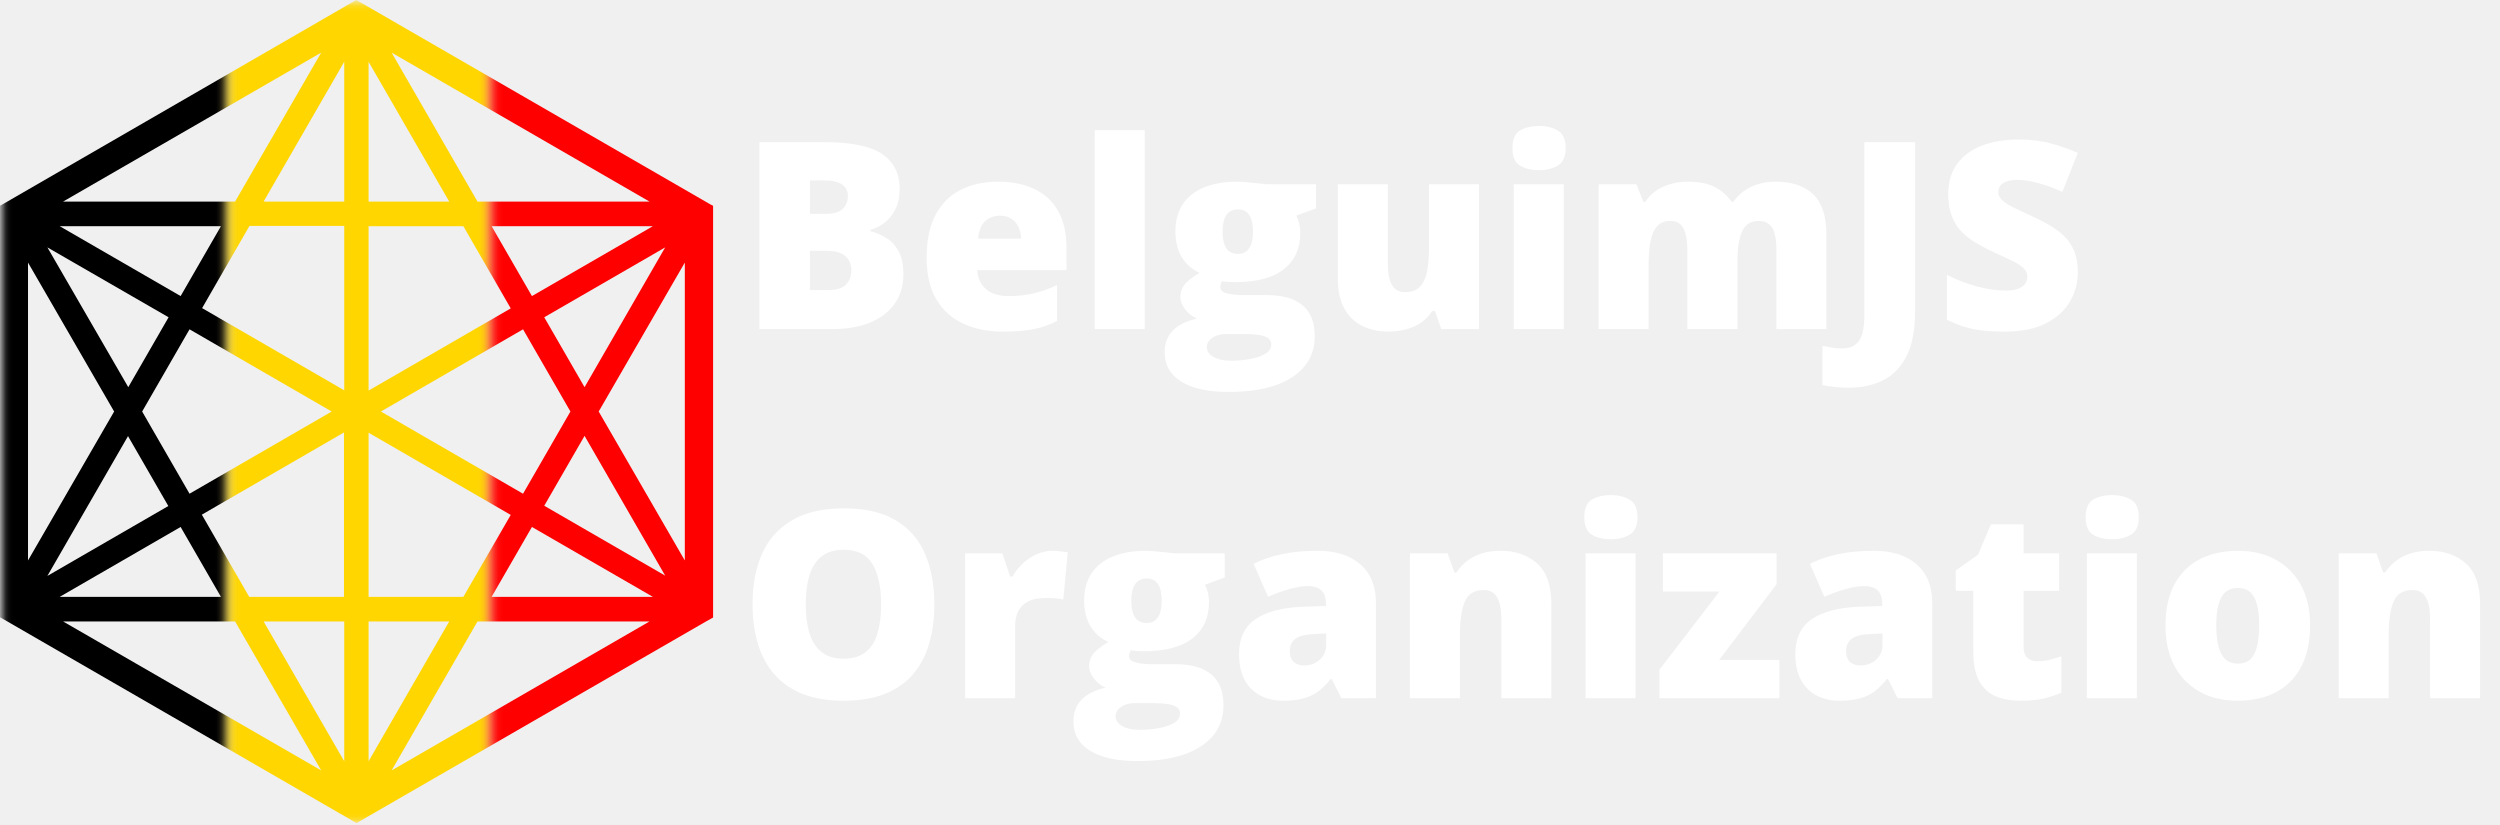
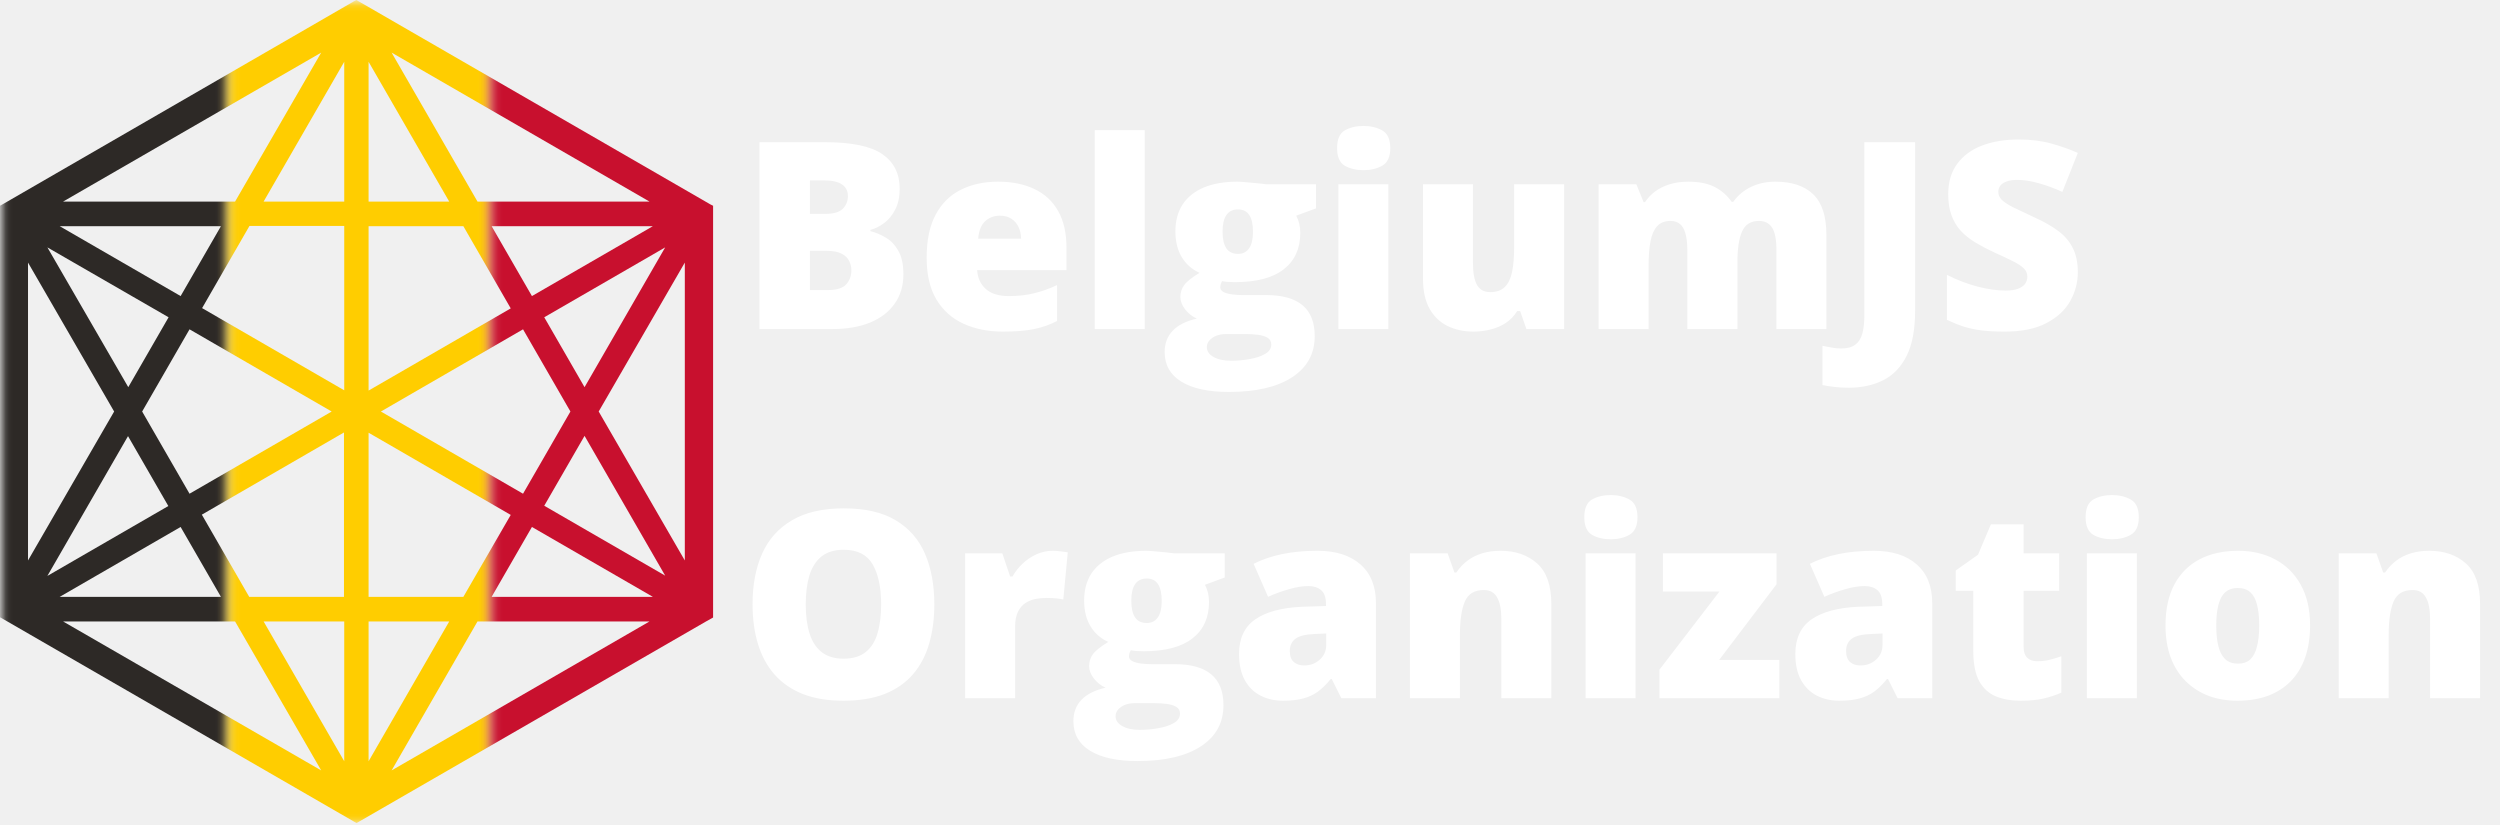
<svg xmlns="http://www.w3.org/2000/svg" width="955" height="315" viewBox="0 0 955 315" fill="none">
-   <g clip-path="url(#clip0_4_18)">
-     <mask id="mask0_4_18" style="mask-type:alpha" maskUnits="userSpaceOnUse" x="0" y="0" width="273" height="315">
+   <mask id="mask0_23_57" style="mask-type:luminance" maskUnits="userSpaceOnUse" x="0" y="0" width="955" height="315">
+     <path d="M954.4 0H0V314.4H954.4V0Z" fill="white" />
+   </mask>
+   <g mask="url(#mask0_23_57)">
+     <mask id="mask1_23_57" style="mask-type:alpha" maskUnits="userSpaceOnUse" x="0" y="0" width="273" height="315">
      <path d="M271.4 78.1L137 0.5L136.1 0L135.2 0.5L1.6 77.7L0.9 78.1L0 78.6V235.8L0.9 236.3L135.3 313.9L136.2 314.4L137.1 313.9L269.7 237.4L271.5 236.4L272.4 235.9V78.6L271.4 78.1ZM122.7 20.1L89.8 77H24.1L122.7 20.1ZM84.4 86.4L69 113.1L22.8 86.4H84.4ZM72.4 125.8L126.7 157.2L72.4 188.6L54.3 157.2L72.4 125.8ZM64.4 121.2L49 147.9L18.1 94.5L64.4 121.2ZM10.7 100.3L43.6 157.2L10.7 214.1V100.3ZM48.9 166.6L64.3 193.3L18.1 220L48.9 166.6ZM69 201.3L84.4 228H22.8L69 201.3ZM24.1 237.4H89.8L122.7 294.3L24.1 237.4ZM131.5 290.8L100.7 237.4H131.5V290.8ZM131.5 228H95.2L77.1 196.6L131.4 165.2V228H131.5ZM131.5 149.1L77.2 117.7L95.3 86.3H131.5V149.1ZM131.5 77H100.7L131.5 23.6V77ZM207.9 121.2L254.1 94.5L223.3 147.9L207.9 121.2ZM217.9 157.2L199.8 188.6L145.5 157.2L199.8 125.8L217.9 157.2ZM203.2 113.1L187.8 86.4H249.4L203.2 113.1ZM248.1 77H182.4L149.6 20.1L248.1 77ZM140.8 23.6L171.6 77H140.8V23.6ZM140.8 86.4H177L195.1 117.8L140.8 149.2V86.4ZM140.8 165.3L195.1 196.7L177 228H140.8V165.3ZM140.8 237.4H171.6L140.8 290.8V237.4ZM149.6 294.3L182.4 237.4H248.1L149.6 294.3ZM187.8 228L203.2 201.3L249.4 228H187.8ZM207.9 193.2L223.3 166.5L254.1 219.9L207.9 193.2ZM261.6 214.1L228.7 157.2L261.6 100.3V214.1Z" fill="black" />
    </mask>
-     <g mask="url(#mask0_4_18)">
-       <g filter="url(#filter0_f_4_18)">
-         <rect x="-3.6" y="2" width="90.8" height="314" fill="black" />
+     <g mask="url(#mask1_23_57)">
+       <g filter="url(#filter0_f_23_57)">
+         <path d="M87.2 2H-3.6V316H87.2V2Z" fill="#2D2926" />
      </g>
-       <g filter="url(#filter1_f_4_18)">
-         <rect x="87.2" width="100" height="318" fill="#FFD600" />
+       <g filter="url(#filter1_f_23_57)">
+         <path d="M187.2 0H87.2V318H187.2V0Z" fill="#FFCD00" />
      </g>
-       <g filter="url(#filter2_f_4_18)">
-         <rect x="187.2" y="2" width="90.8" height="314" fill="#FF0000" />
+       <g filter="url(#filter2_f_23_57)">
+         <path d="M278 2H187.2V316H278V2Z" fill="#C8102E" />
      </g>
    </g>
-     <path d="M290.115 54.313H315.017C325.336 54.313 332.693 55.843 337.087 58.903C341.482 61.963 343.679 66.358 343.679 72.087C343.679 75.212 343.11 77.865 341.97 80.046C340.864 82.227 339.448 83.952 337.722 85.222C336.03 86.491 334.288 87.354 332.498 87.809V88.298C334.451 88.786 336.388 89.6 338.308 90.739C340.261 91.846 341.873 93.522 343.142 95.768C344.444 97.982 345.095 100.993 345.095 104.802C345.095 109.131 343.989 112.858 341.775 115.983C339.594 119.108 336.469 121.517 332.4 123.21C328.331 124.87 323.497 125.7 317.898 125.7H290.115V54.313ZM309.402 81.706H315.212C318.403 81.706 320.649 81.055 321.951 79.753C323.253 78.418 323.904 76.807 323.904 74.919C323.904 72.966 323.155 71.484 321.658 70.475C320.193 69.434 317.914 68.913 314.822 68.913H309.402V81.706ZM309.402 95.817V110.807H316.189C319.542 110.807 321.886 110.091 323.22 108.659C324.555 107.194 325.222 105.371 325.222 103.19C325.222 101.921 324.929 100.733 324.343 99.626C323.79 98.487 322.83 97.575 321.462 96.891C320.095 96.175 318.207 95.817 315.798 95.817H309.402ZM381.277 69.401C386.648 69.401 391.287 70.345 395.193 72.233C399.099 74.089 402.11 76.888 404.226 80.632C406.342 84.375 407.4 89.063 407.4 94.694V103.19H373.269C373.432 106.087 374.506 108.464 376.492 110.319C378.51 112.175 381.472 113.102 385.379 113.102C388.829 113.102 391.987 112.761 394.851 112.077C397.748 111.393 400.727 110.335 403.787 108.903V122.624C401.117 124.024 398.204 125.049 395.046 125.7C391.889 126.351 387.901 126.677 383.084 126.677C377.517 126.677 372.537 125.684 368.142 123.698C363.748 121.712 360.281 118.636 357.742 114.47C355.235 110.303 353.982 104.948 353.982 98.405C353.982 91.764 355.121 86.312 357.4 82.048C359.679 77.751 362.869 74.577 366.97 72.526C371.072 70.443 375.841 69.401 381.277 69.401ZM381.961 82.389C379.714 82.389 377.826 83.106 376.296 84.538C374.799 85.938 373.92 88.151 373.66 91.178H390.066C390.033 89.551 389.708 88.07 389.089 86.735C388.471 85.4 387.559 84.343 386.355 83.561C385.183 82.78 383.718 82.389 381.961 82.389ZM437.283 125.7H418.191V49.723H437.283V125.7ZM469.412 149.723C461.567 149.723 455.512 148.405 451.248 145.768C447.016 143.164 444.9 139.404 444.9 134.489C444.9 131.201 445.925 128.483 447.976 126.335C450.027 124.186 453.103 122.64 457.205 121.696C455.512 120.98 454.031 119.824 452.761 118.229C451.524 116.634 450.906 115.055 450.906 113.493C450.906 111.768 451.378 110.254 452.322 108.952C453.266 107.617 455.235 106.039 458.23 104.216C455.365 102.946 453.103 100.96 451.443 98.259C449.815 95.557 449.002 92.269 449.002 88.395C449.002 84.391 449.913 80.973 451.736 78.141C453.591 75.309 456.277 73.145 459.793 71.647C463.341 70.15 467.654 69.401 472.732 69.401C473.416 69.401 474.457 69.466 475.857 69.597C477.257 69.694 478.673 69.824 480.105 69.987C481.537 70.117 482.644 70.248 483.425 70.378H502.712V79.606L495.144 82.389C495.665 83.334 496.056 84.359 496.316 85.466C496.576 86.572 496.707 87.744 496.707 88.981C496.707 94.938 494.607 99.561 490.408 102.848C486.241 106.136 480.007 107.78 471.707 107.78C469.656 107.78 468.028 107.65 466.824 107.389C466.596 107.813 466.417 108.236 466.287 108.659C466.189 109.05 466.14 109.424 466.14 109.782C466.14 110.531 466.58 111.133 467.459 111.589C468.37 112.012 469.461 112.305 470.73 112.468C472.032 112.63 473.269 112.712 474.441 112.712H483.621C489.838 112.712 494.493 114.014 497.586 116.618C500.678 119.222 502.224 123.145 502.224 128.386C502.224 135.124 499.343 140.365 493.582 144.108C487.852 147.852 479.796 149.723 469.412 149.723ZM470.339 137.809C472.651 137.809 474.978 137.598 477.322 137.175C479.666 136.784 481.635 136.133 483.23 135.221C484.825 134.31 485.623 133.106 485.623 131.608C485.623 130.469 485.151 129.606 484.207 129.02C483.263 128.467 482.042 128.093 480.545 127.897C479.047 127.702 477.468 127.604 475.808 127.604H468.386C467.019 127.604 465.766 127.816 464.627 128.239C463.52 128.695 462.641 129.297 461.99 130.046C461.339 130.794 461.013 131.641 461.013 132.585C461.013 134.147 461.86 135.401 463.552 136.345C465.245 137.321 467.507 137.809 470.339 137.809ZM472.927 96.989C474.75 96.989 476.15 96.289 477.127 94.889C478.136 93.49 478.64 91.39 478.64 88.591C478.64 85.726 478.168 83.578 477.224 82.145C476.28 80.713 474.848 79.997 472.927 79.997C470.942 79.997 469.461 80.713 468.484 82.145C467.507 83.545 467.019 85.661 467.019 88.493C467.019 91.325 467.507 93.457 468.484 94.889C469.461 96.289 470.942 96.989 472.927 96.989ZM564.968 70.378V125.7H550.564L548.171 118.815H547.048C545.909 120.671 544.461 122.184 542.703 123.356C540.977 124.496 539.057 125.326 536.941 125.846C534.825 126.4 532.628 126.677 530.349 126.677C526.736 126.677 523.464 125.977 520.535 124.577C517.638 123.177 515.326 120.98 513.601 117.985C511.908 114.99 511.062 111.133 511.062 106.413V70.378H530.154V100.602C530.154 104.183 530.658 106.917 531.668 108.805C532.709 110.661 534.402 111.589 536.746 111.589C539.155 111.589 541.01 110.938 542.312 109.636C543.647 108.333 544.574 106.413 545.095 103.874C545.616 101.335 545.877 98.242 545.877 94.597V70.378H564.968ZM597.341 70.378V125.7H578.25V70.378H597.341ZM587.869 48.112C590.603 48.112 592.979 48.682 594.998 49.821C597.048 50.96 598.074 53.223 598.074 56.608C598.074 59.896 597.048 62.126 594.998 63.298C592.979 64.437 590.603 65.007 587.869 65.007C585.069 65.007 582.677 64.437 580.691 63.298C578.738 62.126 577.761 59.896 577.761 56.608C577.761 53.223 578.738 50.96 580.691 49.821C582.677 48.682 585.069 48.112 587.869 48.112ZM678.201 69.401C684.516 69.401 689.334 71.013 692.654 74.235C696.007 77.458 697.683 82.617 697.683 89.714V125.7H678.591V95.622C678.591 91.423 678.022 88.509 676.882 86.882C675.776 85.222 674.115 84.391 671.902 84.391C668.809 84.391 666.661 85.742 665.457 88.444C664.285 91.146 663.699 94.971 663.699 99.919V125.7H644.558V95.622C644.558 92.953 644.314 90.804 643.826 89.177C643.37 87.516 642.67 86.312 641.726 85.563C640.782 84.782 639.594 84.391 638.162 84.391C635.981 84.391 634.272 85.059 633.035 86.393C631.83 87.695 630.984 89.616 630.496 92.155C630.007 94.694 629.763 97.803 629.763 101.481V125.7H610.671V70.378H625.076L627.859 77.214H628.396C629.373 75.716 630.626 74.382 632.156 73.21C633.718 72.038 635.558 71.11 637.673 70.427C639.822 69.743 642.263 69.401 644.998 69.401C649.067 69.401 652.42 70.085 655.056 71.452C657.693 72.819 659.841 74.707 661.502 77.116H662.087C663.845 74.642 666.108 72.738 668.875 71.403C671.642 70.069 674.75 69.401 678.201 69.401ZM706.179 148.112C703.998 148.112 702.094 147.998 700.466 147.77C698.806 147.575 697.374 147.347 696.17 147.087V132.096C697.211 132.292 698.318 132.503 699.49 132.731C700.662 132.992 701.931 133.122 703.298 133.122C705.61 133.122 707.4 132.65 708.67 131.706C709.972 130.762 710.883 129.346 711.404 127.458C711.925 125.57 712.185 123.21 712.185 120.378V54.313H731.57V118.718C731.57 125.879 730.496 131.608 728.347 135.905C726.199 140.202 723.22 143.311 719.412 145.231C715.603 147.152 711.192 148.112 706.179 148.112ZM793.728 104.02C793.728 107.894 792.752 111.572 790.798 115.055C788.845 118.506 785.802 121.305 781.668 123.454C777.566 125.602 772.26 126.677 765.75 126.677C762.494 126.677 759.63 126.53 757.156 126.237C754.714 125.944 752.436 125.472 750.32 124.821C748.204 124.138 746.007 123.259 743.728 122.184V104.997C747.602 106.95 751.508 108.447 755.447 109.489C759.386 110.498 762.95 111.003 766.14 111.003C768.061 111.003 769.623 110.775 770.828 110.319C772.065 109.863 772.976 109.245 773.562 108.464C774.148 107.65 774.441 106.722 774.441 105.68C774.441 104.444 774.002 103.402 773.123 102.555C772.276 101.677 770.909 100.765 769.021 99.821C767.133 98.877 764.643 97.705 761.55 96.305C758.914 95.069 756.521 93.799 754.373 92.497C752.257 91.195 750.434 89.714 748.904 88.053C747.407 86.361 746.251 84.391 745.437 82.145C744.623 79.899 744.216 77.246 744.216 74.186C744.216 69.597 745.339 65.755 747.586 62.663C749.864 59.538 753.022 57.194 757.058 55.632C761.127 54.069 765.815 53.288 771.121 53.288C775.776 53.288 779.959 53.809 783.67 54.85C787.413 55.892 790.766 57.08 793.728 58.415L787.82 73.307C784.76 71.908 781.749 70.801 778.787 69.987C775.824 69.141 773.074 68.718 770.535 68.718C768.875 68.718 767.507 68.929 766.433 69.352C765.392 69.743 764.61 70.28 764.089 70.964C763.601 71.647 763.357 72.428 763.357 73.307C763.357 74.414 763.78 75.407 764.627 76.286C765.505 77.165 766.954 78.125 768.972 79.167C771.023 80.176 773.806 81.494 777.322 83.122C780.805 84.684 783.767 86.377 786.209 88.2C788.65 89.99 790.505 92.155 791.775 94.694C793.077 97.201 793.728 100.309 793.728 104.02ZM356.912 230.909C356.912 236.41 356.244 241.423 354.91 245.948C353.608 250.44 351.557 254.314 348.757 257.569C345.958 260.824 342.361 263.331 337.966 265.089C333.572 266.814 328.315 267.677 322.195 267.677C316.205 267.677 311.013 266.814 306.619 265.089C302.257 263.331 298.66 260.841 295.828 257.618C292.996 254.363 290.896 250.473 289.529 245.948C288.162 241.423 287.478 236.378 287.478 230.811C287.478 223.389 288.699 216.944 291.14 211.475C293.614 205.974 297.423 201.726 302.566 198.731C307.709 195.704 314.285 194.19 322.293 194.19C330.431 194.19 337.039 195.704 342.117 198.731C347.227 201.759 350.971 206.023 353.347 211.524C355.724 217.026 356.912 223.487 356.912 230.909ZM307.791 230.909C307.791 235.206 308.279 238.901 309.255 241.993C310.232 245.085 311.778 247.462 313.894 249.122C316.01 250.782 318.777 251.612 322.195 251.612C325.743 251.612 328.559 250.782 330.642 249.122C332.758 247.462 334.272 245.085 335.183 241.993C336.127 238.901 336.599 235.206 336.599 230.909C336.599 224.464 335.525 219.369 333.377 215.626C331.228 211.882 327.533 210.011 322.293 210.011C318.809 210.011 315.994 210.857 313.845 212.55C311.729 214.242 310.183 216.651 309.207 219.776C308.263 222.901 307.791 226.612 307.791 230.909ZM402.078 210.401C403.119 210.401 404.21 210.483 405.349 210.645C406.489 210.776 407.335 210.889 407.888 210.987L406.179 229.005C405.561 228.842 404.763 228.712 403.787 228.614C402.81 228.484 401.443 228.419 399.685 228.419C398.481 228.419 397.195 228.533 395.828 228.761C394.461 228.988 393.158 229.477 391.921 230.225C390.717 230.942 389.724 232.048 388.943 233.546C388.162 235.011 387.771 236.996 387.771 239.503V266.7H368.679V211.378H382.888L385.867 220.216H386.795C387.804 218.393 389.089 216.749 390.652 215.284C392.247 213.787 394.021 212.598 395.974 211.72C397.96 210.841 399.994 210.401 402.078 210.401ZM434.548 290.723C426.703 290.723 420.649 289.405 416.384 286.768C412.153 284.164 410.037 280.404 410.037 275.489C410.037 272.201 411.062 269.483 413.113 267.335C415.164 265.186 418.24 263.64 422.341 262.696C420.649 261.98 419.168 260.824 417.898 259.229C416.661 257.634 416.043 256.055 416.043 254.493C416.043 252.768 416.515 251.254 417.459 249.952C418.403 248.617 420.372 247.039 423.367 245.216C420.502 243.946 418.24 241.96 416.58 239.259C414.952 236.557 414.138 233.269 414.138 229.395C414.138 225.391 415.05 221.973 416.873 219.141C418.728 216.309 421.414 214.145 424.929 212.647C428.477 211.15 432.791 210.401 437.869 210.401C438.552 210.401 439.594 210.466 440.994 210.596C442.393 210.694 443.809 210.824 445.242 210.987C446.674 211.117 447.781 211.248 448.562 211.378H467.849V220.606L460.281 223.389C460.802 224.333 461.192 225.359 461.453 226.466C461.713 227.572 461.843 228.744 461.843 229.981C461.843 235.938 459.744 240.561 455.545 243.848C451.378 247.136 445.144 248.78 436.843 248.78C434.793 248.78 433.165 248.65 431.961 248.389C431.733 248.813 431.554 249.236 431.423 249.659C431.326 250.05 431.277 250.424 431.277 250.782C431.277 251.531 431.716 252.133 432.595 252.589C433.507 253.012 434.597 253.305 435.867 253.468C437.169 253.63 438.406 253.712 439.578 253.712H448.757C454.975 253.712 459.63 255.014 462.722 257.618C465.815 260.222 467.361 264.145 467.361 269.386C467.361 276.124 464.48 281.365 458.718 285.108C452.989 288.852 444.933 290.723 434.548 290.723ZM435.476 278.809C437.787 278.809 440.115 278.598 442.459 278.175C444.802 277.784 446.772 277.133 448.367 276.221C449.962 275.31 450.759 274.106 450.759 272.608C450.759 271.469 450.287 270.606 449.343 270.02C448.399 269.467 447.179 269.093 445.681 268.897C444.184 268.702 442.605 268.604 440.945 268.604H433.523C432.156 268.604 430.903 268.816 429.763 269.239C428.657 269.695 427.778 270.297 427.127 271.046C426.476 271.794 426.15 272.641 426.15 273.585C426.15 275.147 426.996 276.401 428.689 277.345C430.382 278.321 432.644 278.809 435.476 278.809ZM438.064 237.989C439.887 237.989 441.287 237.289 442.263 235.889C443.272 234.49 443.777 232.39 443.777 229.591C443.777 226.726 443.305 224.578 442.361 223.145C441.417 221.713 439.985 220.997 438.064 220.997C436.078 220.997 434.597 221.713 433.621 223.145C432.644 224.545 432.156 226.661 432.156 229.493C432.156 232.325 432.644 234.457 433.621 235.889C434.597 237.289 436.078 237.989 438.064 237.989ZM503.298 210.401C510.297 210.401 515.766 212.143 519.705 215.626C523.643 219.076 525.613 224.008 525.613 230.421V266.7H512.38L508.718 259.376H508.328C506.765 261.329 505.154 262.924 503.494 264.161C501.866 265.365 499.994 266.244 497.879 266.798C495.763 267.384 493.175 267.677 490.115 267.677C486.925 267.677 484.06 267.026 481.521 265.723C478.982 264.421 476.98 262.452 475.515 259.815C474.05 257.179 473.318 253.842 473.318 249.805C473.318 243.881 475.369 239.486 479.47 236.622C483.572 233.757 489.513 232.146 497.293 231.788L506.521 231.495V230.714C506.521 228.24 505.903 226.482 504.666 225.44C503.461 224.399 501.834 223.878 499.783 223.878C497.602 223.878 495.16 224.268 492.459 225.05C489.789 225.798 487.104 226.775 484.402 227.979L478.884 215.382C482.074 213.754 485.688 212.517 489.724 211.671C493.761 210.824 498.285 210.401 503.298 210.401ZM506.619 241.993L502.224 242.188C498.709 242.319 496.235 242.937 494.802 244.044C493.403 245.118 492.703 246.664 492.703 248.682C492.703 250.57 493.207 251.97 494.216 252.882C495.226 253.761 496.56 254.2 498.22 254.2C500.532 254.2 502.501 253.468 504.129 252.003C505.789 250.538 506.619 248.634 506.619 246.29V241.993ZM573.22 210.401C578.917 210.401 583.572 212.013 587.185 215.235C590.798 218.458 592.605 223.617 592.605 230.714V266.7H573.513V236.524C573.513 232.846 572.976 230.079 571.902 228.223C570.86 226.335 569.168 225.391 566.824 225.391C563.211 225.391 560.785 226.873 559.548 229.835C558.311 232.764 557.693 236.98 557.693 242.481V266.7H538.601V211.378H553.005L555.593 218.702H556.326C557.498 216.944 558.897 215.447 560.525 214.21C562.153 212.973 564.024 212.029 566.14 211.378C568.256 210.727 570.616 210.401 573.22 210.401ZM624.783 211.378V266.7H605.691V211.378H624.783ZM615.31 189.112C618.045 189.112 620.421 189.682 622.439 190.821C624.49 191.96 625.515 194.223 625.515 197.608C625.515 200.896 624.49 203.126 622.439 204.298C620.421 205.437 618.045 206.007 615.31 206.007C612.511 206.007 610.118 205.437 608.132 204.298C606.179 203.126 605.203 200.896 605.203 197.608C605.203 194.223 606.179 191.96 608.132 190.821C610.118 189.682 612.511 189.112 615.31 189.112ZM679.714 266.7H633.914V255.811L656.814 225.977H635.232V211.378H678.64V223.194L656.716 252.1H679.714V266.7ZM715.798 210.401C722.797 210.401 728.266 212.143 732.205 215.626C736.143 219.076 738.113 224.008 738.113 230.421V266.7H724.88L721.218 259.376H720.828C719.265 261.329 717.654 262.924 715.994 264.161C714.366 265.365 712.494 266.244 710.379 266.798C708.263 267.384 705.675 267.677 702.615 267.677C699.425 267.677 696.56 267.026 694.021 265.723C691.482 264.421 689.48 262.452 688.015 259.815C686.55 257.179 685.818 253.842 685.818 249.805C685.818 243.881 687.869 239.486 691.97 236.622C696.072 233.757 702.013 232.146 709.793 231.788L719.021 231.495V230.714C719.021 228.24 718.403 226.482 717.166 225.44C715.961 224.399 714.334 223.878 712.283 223.878C710.102 223.878 707.66 224.268 704.959 225.05C702.289 225.798 699.604 226.775 696.902 227.979L691.384 215.382C694.574 213.754 698.188 212.517 702.224 211.671C706.261 210.824 710.785 210.401 715.798 210.401ZM719.119 241.993L714.724 242.188C711.209 242.319 708.735 242.937 707.302 244.044C705.903 245.118 705.203 246.664 705.203 248.682C705.203 250.57 705.707 251.97 706.716 252.882C707.726 253.761 709.06 254.2 710.72 254.2C713.032 254.2 715.001 253.468 716.629 252.003C718.289 250.538 719.119 248.634 719.119 246.29V241.993ZM778.201 252.589C779.926 252.589 781.505 252.41 782.937 252.052C784.369 251.694 785.867 251.238 787.429 250.684V264.6C785.346 265.512 783.132 266.244 780.789 266.798C778.477 267.384 775.515 267.677 771.902 267.677C768.321 267.677 765.164 267.123 762.429 266.016C759.695 264.877 757.563 262.924 756.033 260.157C754.535 257.358 753.787 253.468 753.787 248.487V225.684H747.097V217.921L755.593 211.915L760.525 200.294H773.025V211.378H786.599V225.684H773.025V247.218C773.025 249.008 773.481 250.359 774.392 251.27C775.304 252.149 776.573 252.589 778.201 252.589ZM816.287 211.378V266.7H797.195V211.378H816.287ZM806.814 189.112C809.548 189.112 811.925 189.682 813.943 190.821C815.994 191.96 817.019 194.223 817.019 197.608C817.019 200.896 815.994 203.126 813.943 204.298C811.925 205.437 809.548 206.007 806.814 206.007C804.015 206.007 801.622 205.437 799.636 204.298C797.683 203.126 796.707 200.896 796.707 197.608C796.707 194.223 797.683 191.96 799.636 190.821C801.622 189.682 804.015 189.112 806.814 189.112ZM882.449 238.917C882.449 243.539 881.814 247.641 880.545 251.221C879.275 254.802 877.436 257.813 875.027 260.255C872.618 262.696 869.705 264.552 866.287 265.821C862.869 267.058 859.011 267.677 854.714 267.677C850.711 267.677 847.032 267.058 843.679 265.821C840.359 264.552 837.462 262.696 834.988 260.255C832.514 257.813 830.593 254.802 829.226 251.221C827.892 247.641 827.224 243.539 827.224 238.917C827.224 232.797 828.331 227.621 830.545 223.389C832.791 219.158 835.981 215.935 840.115 213.721C844.282 211.508 849.246 210.401 855.007 210.401C860.313 210.401 865.033 211.508 869.168 213.721C873.302 215.935 876.541 219.158 878.884 223.389C881.261 227.621 882.449 232.797 882.449 238.917ZM846.609 238.917C846.609 242.074 846.886 244.744 847.439 246.925C847.992 249.073 848.871 250.717 850.076 251.856C851.313 252.963 852.924 253.516 854.91 253.516C856.895 253.516 858.474 252.963 859.646 251.856C860.818 250.717 861.664 249.073 862.185 246.925C862.739 244.744 863.015 242.074 863.015 238.917C863.015 235.759 862.739 233.123 862.185 231.007C861.664 228.891 860.802 227.296 859.597 226.221C858.425 225.147 856.83 224.61 854.812 224.61C851.915 224.61 849.815 225.815 848.513 228.223C847.244 230.632 846.609 234.197 846.609 238.917ZM928.005 210.401C933.702 210.401 938.357 212.013 941.97 215.235C945.584 218.458 947.39 223.617 947.39 230.714V266.7H928.298V236.524C928.298 232.846 927.761 230.079 926.687 228.223C925.645 226.335 923.953 225.391 921.609 225.391C917.996 225.391 915.571 226.873 914.334 229.835C913.097 232.764 912.478 236.98 912.478 242.481V266.7H893.386V211.378H907.791L910.379 218.702H911.111C912.283 216.944 913.683 215.447 915.31 214.21C916.938 212.973 918.809 212.029 920.925 211.378C923.041 210.727 925.401 210.401 928.005 210.401Z" fill="white" />
+     <path d="M290.115 54.313H315.017C325.336 54.313 332.693 55.843 337.087 58.903C341.482 61.963 343.679 66.358 343.679 72.087C343.679 75.212 343.11 77.865 341.97 80.046C340.864 82.227 339.448 83.952 337.722 85.222C336.03 86.491 334.288 87.354 332.498 87.809V88.298C334.451 88.786 336.388 89.6 338.308 90.739C340.261 91.846 341.873 93.522 343.142 95.768C344.444 97.982 345.095 100.993 345.095 104.802C345.095 109.131 343.989 112.858 341.775 115.983C339.594 119.108 336.469 121.517 332.4 123.21C328.331 124.87 323.497 125.7 317.898 125.7H290.115V54.313ZM309.402 81.706H315.212C318.403 81.706 320.649 81.055 321.951 79.753C323.253 78.418 323.904 76.807 323.904 74.919C323.904 72.966 323.155 71.484 321.658 70.475C320.193 69.434 317.914 68.913 314.822 68.913H309.402V81.706ZM309.402 95.817V110.807H316.189C319.542 110.807 321.886 110.091 323.22 108.659C324.555 107.194 325.222 105.371 325.222 103.19C325.222 101.921 324.929 100.733 324.343 99.626C323.79 98.487 322.83 97.575 321.462 96.891C320.095 96.175 318.207 95.817 315.798 95.817H309.402ZM381.277 69.401C386.648 69.401 391.287 70.345 395.193 72.233C399.099 74.089 402.11 76.888 404.226 80.632C406.342 84.375 407.4 89.063 407.4 94.694V103.19H373.269C373.432 106.087 374.506 108.464 376.492 110.319C378.51 112.175 381.472 113.102 385.379 113.102C388.829 113.102 391.987 112.761 394.851 112.077C397.748 111.393 400.727 110.335 403.787 108.903V122.624C401.117 124.024 398.204 125.049 395.046 125.7C391.889 126.351 387.901 126.677 383.084 126.677C377.517 126.677 372.537 125.684 368.142 123.698C363.748 121.712 360.281 118.636 357.742 114.47C355.235 110.303 353.982 104.948 353.982 98.405C353.982 91.764 355.121 86.312 357.4 82.048C359.679 77.751 362.869 74.577 366.97 72.526C371.072 70.443 375.841 69.401 381.277 69.401ZM381.961 82.389C379.714 82.389 377.826 83.106 376.296 84.538C374.799 85.938 373.92 88.151 373.66 91.178H390.066C390.033 89.551 389.708 88.07 389.089 86.735C388.471 85.4 387.559 84.343 386.355 83.561C385.183 82.78 383.718 82.389 381.961 82.389ZM437.283 125.7H418.191V49.723H437.283V125.7ZM469.412 149.723C461.567 149.723 455.512 148.405 451.248 145.768C447.016 143.164 444.9 139.404 444.9 134.489C444.9 131.201 445.925 128.483 447.976 126.335C450.027 124.186 453.103 122.64 457.205 121.696C455.512 120.98 454.031 119.824 452.761 118.229C451.524 116.634 450.906 115.055 450.906 113.493C450.906 111.768 451.378 110.254 452.322 108.952C453.266 107.617 455.235 106.039 458.23 104.216C455.365 102.946 453.103 100.96 451.443 98.259C449.815 95.557 449.002 92.269 449.002 88.395C449.002 84.391 449.913 80.973 451.736 78.141C453.591 75.309 456.277 73.145 459.793 71.647C463.341 70.15 467.654 69.401 472.732 69.401C473.416 69.401 474.457 69.466 475.857 69.597C477.257 69.694 478.673 69.824 480.105 69.987C481.537 70.117 482.644 70.248 483.425 70.378H502.712V79.606L495.144 82.389C495.665 83.334 496.056 84.359 496.316 85.466C496.576 86.572 496.707 87.744 496.707 88.981C496.707 94.938 494.607 99.561 490.408 102.848C486.241 106.136 480.007 107.78 471.707 107.78C469.656 107.78 468.028 107.65 466.824 107.389C466.596 107.813 466.417 108.236 466.287 108.659C466.189 109.05 466.14 109.424 466.14 109.782C466.14 110.531 466.58 111.133 467.459 111.589C468.37 112.012 469.461 112.305 470.73 112.468C472.032 112.63 473.269 112.712 474.441 112.712H483.621C489.838 112.712 494.493 114.014 497.586 116.618C500.678 119.222 502.224 123.145 502.224 128.386C502.224 135.124 499.343 140.365 493.582 144.108C487.852 147.852 479.796 149.723 469.412 149.723ZM470.339 137.809C472.651 137.809 474.978 137.598 477.322 137.175C479.666 136.784 481.635 136.133 483.23 135.221C484.825 134.31 485.623 133.106 485.623 131.608C485.623 130.469 485.151 129.606 484.207 129.02C483.263 128.467 482.042 128.093 480.545 127.897C479.047 127.702 477.468 127.604 475.808 127.604H468.386C467.019 127.604 465.766 127.816 464.627 128.239C463.52 128.695 462.641 129.297 461.99 130.046C461.339 130.794 461.013 131.641 461.013 132.585C461.013 134.147 461.86 135.401 463.552 136.345C465.245 137.321 467.507 137.809 470.339 137.809ZM472.927 96.989C474.75 96.989 476.15 96.289 477.127 94.889C478.136 93.49 478.64 91.39 478.64 88.591C478.64 85.726 478.168 83.578 477.224 82.145C476.28 80.713 474.848 79.997 472.927 79.997C470.942 79.997 469.461 80.713 468.484 82.145C467.507 83.545 467.019 85.661 467.019 88.493C467.019 91.325 467.507 93.457 468.484 94.889C469.461 96.289 470.942 96.989 472.927 96.989ZM530.349 70.378V125.7H511.257V70.378H530.349ZM520.877 48.112C523.611 48.112 525.987 48.682 528.005 49.821C530.056 50.96 531.082 53.223 531.082 56.608C531.082 59.896 530.056 62.126 528.005 63.298C525.987 64.437 523.611 65.007 520.877 65.007C518.077 65.007 515.684 64.437 513.699 63.298C511.746 62.126 510.769 59.896 510.769 56.608C510.769 53.223 511.746 50.96 513.699 49.821C515.684 48.682 518.077 48.112 520.877 48.112ZM597.488 70.378V125.7H583.084L580.691 118.815H579.568C578.429 120.671 576.98 122.184 575.222 123.356C573.497 124.496 571.576 125.326 569.461 125.846C567.345 126.4 565.147 126.677 562.869 126.677C559.255 126.677 555.984 125.977 553.054 124.577C550.157 123.177 547.846 120.98 546.121 117.985C544.428 114.99 543.582 111.133 543.582 106.413V70.378H562.673V100.602C562.673 104.183 563.178 106.917 564.187 108.805C565.229 110.661 566.921 111.589 569.265 111.589C571.674 111.589 573.53 110.938 574.832 109.636C576.166 108.333 577.094 106.413 577.615 103.874C578.136 101.335 578.396 98.242 578.396 94.597V70.378H597.488ZM678.201 69.401C684.516 69.401 689.334 71.013 692.654 74.235C696.007 77.458 697.683 82.617 697.683 89.714V125.7H678.591V95.622C678.591 91.423 678.022 88.509 676.882 86.882C675.776 85.222 674.115 84.391 671.902 84.391C668.809 84.391 666.661 85.742 665.457 88.444C664.285 91.146 663.699 94.971 663.699 99.919V125.7H644.558V95.622C644.558 92.953 644.314 90.804 643.826 89.177C643.37 87.516 642.67 86.312 641.726 85.563C640.782 84.782 639.594 84.391 638.162 84.391C635.981 84.391 634.272 85.059 633.035 86.393C631.83 87.695 630.984 89.616 630.496 92.155C630.007 94.694 629.763 97.803 629.763 101.481V125.7H610.671V70.378H625.076L627.859 77.214H628.396C629.373 75.716 630.626 74.382 632.156 73.21C633.718 72.038 635.558 71.11 637.673 70.427C639.822 69.743 642.263 69.401 644.998 69.401C649.067 69.401 652.42 70.085 655.056 71.452C657.693 72.819 659.841 74.707 661.502 77.116H662.087C663.845 74.642 666.108 72.738 668.875 71.403C671.642 70.069 674.75 69.401 678.201 69.401ZM706.179 148.112C703.998 148.112 702.094 147.998 700.466 147.77C698.806 147.575 697.374 147.347 696.17 147.087V132.096C697.211 132.292 698.318 132.503 699.49 132.731C700.662 132.992 701.931 133.122 703.298 133.122C705.61 133.122 707.4 132.65 708.67 131.706C709.972 130.762 710.883 129.346 711.404 127.458C711.925 125.57 712.185 123.21 712.185 120.378V54.313H731.57V118.718C731.57 125.879 730.496 131.608 728.347 135.905C726.199 140.202 723.22 143.311 719.412 145.231C715.603 147.152 711.192 148.112 706.179 148.112ZM793.728 104.02C793.728 107.894 792.752 111.572 790.798 115.055C788.845 118.506 785.802 121.305 781.668 123.454C777.566 125.602 772.26 126.677 765.75 126.677C762.494 126.677 759.63 126.53 757.156 126.237C754.714 125.944 752.436 125.472 750.32 124.821C748.204 124.138 746.007 123.259 743.728 122.184V104.997C747.602 106.95 751.508 108.447 755.447 109.489C759.386 110.498 762.95 111.003 766.14 111.003C768.061 111.003 769.623 110.775 770.828 110.319C772.065 109.863 772.976 109.245 773.562 108.464C774.148 107.65 774.441 106.722 774.441 105.68C774.441 104.444 774.002 103.402 773.123 102.555C772.276 101.677 770.909 100.765 769.021 99.821C767.133 98.877 764.643 97.705 761.55 96.305C758.914 95.069 756.521 93.799 754.373 92.497C752.257 91.195 750.434 89.714 748.904 88.053C747.407 86.361 746.251 84.391 745.437 82.145C744.623 79.899 744.216 77.246 744.216 74.186C744.216 69.597 745.339 65.755 747.586 62.663C749.864 59.538 753.022 57.194 757.058 55.632C761.127 54.069 765.815 53.288 771.121 53.288C775.776 53.288 779.959 53.809 783.67 54.85C787.413 55.892 790.766 57.08 793.728 58.415L787.82 73.307C784.76 71.908 781.749 70.801 778.787 69.987C775.824 69.141 773.074 68.718 770.535 68.718C768.875 68.718 767.507 68.929 766.433 69.352C765.392 69.743 764.61 70.28 764.089 70.964C763.601 71.647 763.357 72.428 763.357 73.307C763.357 74.414 763.78 75.407 764.627 76.286C765.505 77.165 766.954 78.125 768.972 79.167C771.023 80.176 773.806 81.494 777.322 83.122C780.805 84.684 783.767 86.377 786.209 88.2C788.65 89.99 790.505 92.155 791.775 94.694C793.077 97.201 793.728 100.309 793.728 104.02ZM356.912 230.909C356.912 236.41 356.244 241.423 354.91 245.948C353.608 250.44 351.557 254.314 348.757 257.569C345.958 260.824 342.361 263.331 337.966 265.089C333.572 266.814 328.315 267.677 322.195 267.677C316.205 267.677 311.013 266.814 306.619 265.089C302.257 263.331 298.66 260.841 295.828 257.618C292.996 254.363 290.896 250.473 289.529 245.948C288.162 241.423 287.478 236.378 287.478 230.811C287.478 223.389 288.699 216.944 291.14 211.475C293.614 205.974 297.423 201.726 302.566 198.731C307.709 195.704 314.285 194.19 322.293 194.19C330.431 194.19 337.039 195.704 342.117 198.731C347.227 201.759 350.971 206.023 353.347 211.524C355.724 217.026 356.912 223.487 356.912 230.909ZM307.791 230.909C307.791 235.206 308.279 238.901 309.255 241.993C310.232 245.085 311.778 247.462 313.894 249.122C316.01 250.782 318.777 251.612 322.195 251.612C325.743 251.612 328.559 250.782 330.642 249.122C332.758 247.462 334.272 245.085 335.183 241.993C336.127 238.901 336.599 235.206 336.599 230.909C336.599 224.464 335.525 219.369 333.377 215.626C331.228 211.882 327.533 210.011 322.293 210.011C318.809 210.011 315.994 210.857 313.845 212.55C311.729 214.242 310.183 216.651 309.207 219.776C308.263 222.901 307.791 226.612 307.791 230.909ZM402.078 210.401C403.119 210.401 404.21 210.483 405.349 210.645C406.489 210.776 407.335 210.889 407.888 210.987L406.179 229.005C405.561 228.842 404.763 228.712 403.787 228.614C402.81 228.484 401.443 228.419 399.685 228.419C398.481 228.419 397.195 228.533 395.828 228.761C394.461 228.988 393.158 229.477 391.921 230.225C390.717 230.942 389.724 232.048 388.943 233.546C388.162 235.011 387.771 236.996 387.771 239.503V266.7H368.679V211.378H382.888L385.867 220.216H386.795C387.804 218.393 389.089 216.749 390.652 215.284C392.247 213.787 394.021 212.598 395.974 211.72C397.96 210.841 399.994 210.401 402.078 210.401ZM434.548 290.723C426.703 290.723 420.649 289.405 416.384 286.768C412.153 284.164 410.037 280.404 410.037 275.489C410.037 272.201 411.062 269.483 413.113 267.335C415.164 265.186 418.24 263.64 422.341 262.696C420.649 261.98 419.168 260.824 417.898 259.229C416.661 257.634 416.043 256.055 416.043 254.493C416.043 252.768 416.515 251.254 417.459 249.952C418.403 248.617 420.372 247.039 423.367 245.216C420.502 243.946 418.24 241.96 416.58 239.259C414.952 236.557 414.138 233.269 414.138 229.395C414.138 225.391 415.05 221.973 416.873 219.141C418.728 216.309 421.414 214.145 424.929 212.647C428.477 211.15 432.791 210.401 437.869 210.401C438.552 210.401 439.594 210.466 440.994 210.596C442.393 210.694 443.809 210.824 445.242 210.987C446.674 211.117 447.781 211.248 448.562 211.378H467.849V220.606L460.281 223.389C460.802 224.333 461.192 225.359 461.453 226.466C461.713 227.572 461.843 228.744 461.843 229.981C461.843 235.938 459.744 240.561 455.545 243.848C451.378 247.136 445.144 248.78 436.843 248.78C434.793 248.78 433.165 248.65 431.961 248.389C431.733 248.813 431.554 249.236 431.423 249.659C431.326 250.05 431.277 250.424 431.277 250.782C431.277 251.531 431.716 252.133 432.595 252.589C433.507 253.012 434.597 253.305 435.867 253.468C437.169 253.63 438.406 253.712 439.578 253.712H448.757C454.975 253.712 459.63 255.014 462.722 257.618C465.815 260.222 467.361 264.145 467.361 269.386C467.361 276.124 464.48 281.365 458.718 285.108C452.989 288.852 444.933 290.723 434.548 290.723ZM435.476 278.809C437.787 278.809 440.115 278.598 442.459 278.175C444.802 277.784 446.772 277.133 448.367 276.221C449.962 275.31 450.759 274.106 450.759 272.608C450.759 271.469 450.287 270.606 449.343 270.02C448.399 269.467 447.179 269.093 445.681 268.897C444.184 268.702 442.605 268.604 440.945 268.604H433.523C432.156 268.604 430.903 268.816 429.763 269.239C428.657 269.695 427.778 270.297 427.127 271.046C426.476 271.794 426.15 272.641 426.15 273.585C426.15 275.147 426.996 276.401 428.689 277.345C430.382 278.321 432.644 278.809 435.476 278.809ZM438.064 237.989C439.887 237.989 441.287 237.289 442.263 235.889C443.272 234.49 443.777 232.39 443.777 229.591C443.777 226.726 443.305 224.578 442.361 223.145C441.417 221.713 439.985 220.997 438.064 220.997C436.078 220.997 434.597 221.713 433.621 223.145C432.644 224.545 432.156 226.661 432.156 229.493C432.156 232.325 432.644 234.457 433.621 235.889C434.597 237.289 436.078 237.989 438.064 237.989ZM503.298 210.401C510.297 210.401 515.766 212.143 519.705 215.626C523.643 219.076 525.613 224.008 525.613 230.421V266.7H512.38L508.718 259.376H508.328C506.765 261.329 505.154 262.924 503.494 264.161C501.866 265.365 499.994 266.244 497.879 266.798C495.763 267.384 493.175 267.677 490.115 267.677C486.925 267.677 484.06 267.026 481.521 265.723C478.982 264.421 476.98 262.452 475.515 259.815C474.05 257.179 473.318 253.842 473.318 249.805C473.318 243.881 475.369 239.486 479.47 236.622C483.572 233.757 489.513 232.146 497.293 231.788L506.521 231.495V230.714C506.521 228.24 505.903 226.482 504.666 225.44C503.461 224.399 501.834 223.878 499.783 223.878C497.602 223.878 495.16 224.268 492.459 225.05C489.789 225.798 487.104 226.775 484.402 227.979L478.884 215.382C482.074 213.754 485.688 212.517 489.724 211.671C493.761 210.824 498.285 210.401 503.298 210.401ZM506.619 241.993L502.224 242.188C498.709 242.319 496.235 242.937 494.802 244.044C493.403 245.118 492.703 246.664 492.703 248.682C492.703 250.57 493.207 251.97 494.216 252.882C495.226 253.761 496.56 254.2 498.22 254.2C500.532 254.2 502.501 253.468 504.129 252.003C505.789 250.538 506.619 248.634 506.619 246.29V241.993ZM573.22 210.401C578.917 210.401 583.572 212.013 587.185 215.235C590.798 218.458 592.605 223.617 592.605 230.714V266.7H573.513V236.524C573.513 232.846 572.976 230.079 571.902 228.223C570.86 226.335 569.168 225.391 566.824 225.391C563.211 225.391 560.785 226.873 559.548 229.835C558.311 232.764 557.693 236.98 557.693 242.481V266.7H538.601V211.378H553.005L555.593 218.702H556.326C557.498 216.944 558.897 215.447 560.525 214.21C562.153 212.973 564.024 212.029 566.14 211.378C568.256 210.727 570.616 210.401 573.22 210.401ZM624.783 211.378V266.7H605.691V211.378H624.783ZM615.31 189.112C618.045 189.112 620.421 189.682 622.439 190.821C624.49 191.96 625.515 194.223 625.515 197.608C625.515 200.896 624.49 203.126 622.439 204.298C620.421 205.437 618.045 206.007 615.31 206.007C612.511 206.007 610.118 205.437 608.132 204.298C606.179 203.126 605.203 200.896 605.203 197.608C605.203 194.223 606.179 191.96 608.132 190.821C610.118 189.682 612.511 189.112 615.31 189.112ZM679.714 266.7H633.914V255.811L656.814 225.977H635.232V211.378H678.64V223.194L656.716 252.1H679.714V266.7ZM715.798 210.401C722.797 210.401 728.266 212.143 732.205 215.626C736.143 219.076 738.113 224.008 738.113 230.421V266.7H724.88L721.218 259.376H720.828C719.265 261.329 717.654 262.924 715.994 264.161C714.366 265.365 712.494 266.244 710.379 266.798C708.263 267.384 705.675 267.677 702.615 267.677C699.425 267.677 696.56 267.026 694.021 265.723C691.482 264.421 689.48 262.452 688.015 259.815C686.55 257.179 685.818 253.842 685.818 249.805C685.818 243.881 687.869 239.486 691.97 236.622C696.072 233.757 702.013 232.146 709.793 231.788L719.021 231.495V230.714C719.021 228.24 718.403 226.482 717.166 225.44C715.961 224.399 714.334 223.878 712.283 223.878C710.102 223.878 707.66 224.268 704.959 225.05C702.289 225.798 699.604 226.775 696.902 227.979L691.384 215.382C694.574 213.754 698.188 212.517 702.224 211.671C706.261 210.824 710.785 210.401 715.798 210.401ZM719.119 241.993L714.724 242.188C711.209 242.319 708.735 242.937 707.302 244.044C705.903 245.118 705.203 246.664 705.203 248.682C705.203 250.57 705.707 251.97 706.716 252.882C707.726 253.761 709.06 254.2 710.72 254.2C713.032 254.2 715.001 253.468 716.629 252.003C718.289 250.538 719.119 248.634 719.119 246.29V241.993ZM778.201 252.589C779.926 252.589 781.505 252.41 782.937 252.052C784.369 251.694 785.867 251.238 787.429 250.684V264.6C785.346 265.512 783.132 266.244 780.789 266.798C778.477 267.384 775.515 267.677 771.902 267.677C768.321 267.677 765.164 267.123 762.429 266.016C759.695 264.877 757.563 262.924 756.033 260.157C754.535 257.358 753.787 253.468 753.787 248.487V225.684H747.097V217.921L755.593 211.915L760.525 200.294H773.025V211.378H786.599V225.684H773.025V247.218C773.025 249.008 773.481 250.359 774.392 251.27C775.304 252.149 776.573 252.589 778.201 252.589ZM816.287 211.378V266.7H797.195V211.378H816.287ZM806.814 189.112C809.548 189.112 811.925 189.682 813.943 190.821C815.994 191.96 817.019 194.223 817.019 197.608C817.019 200.896 815.994 203.126 813.943 204.298C811.925 205.437 809.548 206.007 806.814 206.007C804.015 206.007 801.622 205.437 799.636 204.298C797.683 203.126 796.707 200.896 796.707 197.608C796.707 194.223 797.683 191.96 799.636 190.821C801.622 189.682 804.015 189.112 806.814 189.112ZM882.449 238.917C882.449 243.539 881.814 247.641 880.545 251.221C879.275 254.802 877.436 257.813 875.027 260.255C872.618 262.696 869.705 264.552 866.287 265.821C862.869 267.058 859.011 267.677 854.714 267.677C850.711 267.677 847.032 267.058 843.679 265.821C840.359 264.552 837.462 262.696 834.988 260.255C832.514 257.813 830.593 254.802 829.226 251.221C827.892 247.641 827.224 243.539 827.224 238.917C827.224 232.797 828.331 227.621 830.545 223.389C832.791 219.158 835.981 215.935 840.115 213.721C844.282 211.508 849.246 210.401 855.007 210.401C860.313 210.401 865.033 211.508 869.168 213.721C873.302 215.935 876.541 219.158 878.884 223.389C881.261 227.621 882.449 232.797 882.449 238.917ZM846.609 238.917C846.609 242.074 846.886 244.744 847.439 246.925C847.992 249.073 848.871 250.717 850.076 251.856C851.313 252.963 852.924 253.516 854.91 253.516C856.895 253.516 858.474 252.963 859.646 251.856C860.818 250.717 861.664 249.073 862.185 246.925C862.739 244.744 863.015 242.074 863.015 238.917C863.015 235.759 862.739 233.123 862.185 231.007C861.664 228.891 860.802 227.296 859.597 226.221C858.425 225.147 856.83 224.61 854.812 224.61C851.915 224.61 849.815 225.815 848.513 228.223C847.244 230.632 846.609 234.197 846.609 238.917ZM928.005 210.401C933.702 210.401 938.357 212.013 941.97 215.235C945.584 218.458 947.39 223.617 947.39 230.714V266.7H928.298V236.524C928.298 232.846 927.761 230.079 926.687 228.223C925.645 226.335 923.953 225.391 921.609 225.391C917.996 225.391 915.571 226.873 914.334 229.835C913.097 232.764 912.478 236.98 912.478 242.481V266.7H893.386V211.378H907.791L910.379 218.702H911.111C912.283 216.944 913.683 215.447 915.31 214.21C916.938 212.973 918.809 212.029 920.925 211.378C923.041 210.727 925.401 210.401 928.005 210.401Z" fill="white" />
  </g>
  <defs>
-     <filter id="filter0_f_4_18" x="-7.6" y="-2" width="98.8" height="322" filterUnits="userSpaceOnUse" color-interpolation-filters="sRGB">
+     <filter id="filter0_f_23_57" x="-7.6" y="-2" width="98.8" height="322" filterUnits="userSpaceOnUse" color-interpolation-filters="sRGB">
      <feFlood flood-opacity="0" result="BackgroundImageFix" />
      <feBlend mode="normal" in="SourceGraphic" in2="BackgroundImageFix" result="shape" />
-       <feGaussianBlur stdDeviation="2" result="effect1_foregroundBlur_4_18" />
+       <feGaussianBlur stdDeviation="2" result="effect1_foregroundBlur_23_57" />
    </filter>
-     <filter id="filter1_f_4_18" x="83.2" y="-4" width="108" height="326" filterUnits="userSpaceOnUse" color-interpolation-filters="sRGB">
+     <filter id="filter1_f_23_57" x="83.2" y="-4" width="108" height="326" filterUnits="userSpaceOnUse" color-interpolation-filters="sRGB">
      <feFlood flood-opacity="0" result="BackgroundImageFix" />
      <feBlend mode="normal" in="SourceGraphic" in2="BackgroundImageFix" result="shape" />
-       <feGaussianBlur stdDeviation="2" result="effect1_foregroundBlur_4_18" />
+       <feGaussianBlur stdDeviation="2" result="effect1_foregroundBlur_23_57" />
    </filter>
-     <filter id="filter2_f_4_18" x="183.2" y="-2" width="98.8" height="322" filterUnits="userSpaceOnUse" color-interpolation-filters="sRGB">
+     <filter id="filter2_f_23_57" x="183.2" y="-2" width="98.8" height="322" filterUnits="userSpaceOnUse" color-interpolation-filters="sRGB">
      <feFlood flood-opacity="0" result="BackgroundImageFix" />
      <feBlend mode="normal" in="SourceGraphic" in2="BackgroundImageFix" result="shape" />
-       <feGaussianBlur stdDeviation="2" result="effect1_foregroundBlur_4_18" />
+       <feGaussianBlur stdDeviation="2" result="effect1_foregroundBlur_23_57" />
    </filter>
-     <clipPath id="clip0_4_18">
-       <rect width="954.4" height="314.4" fill="white" />
-     </clipPath>
  </defs>
</svg>
